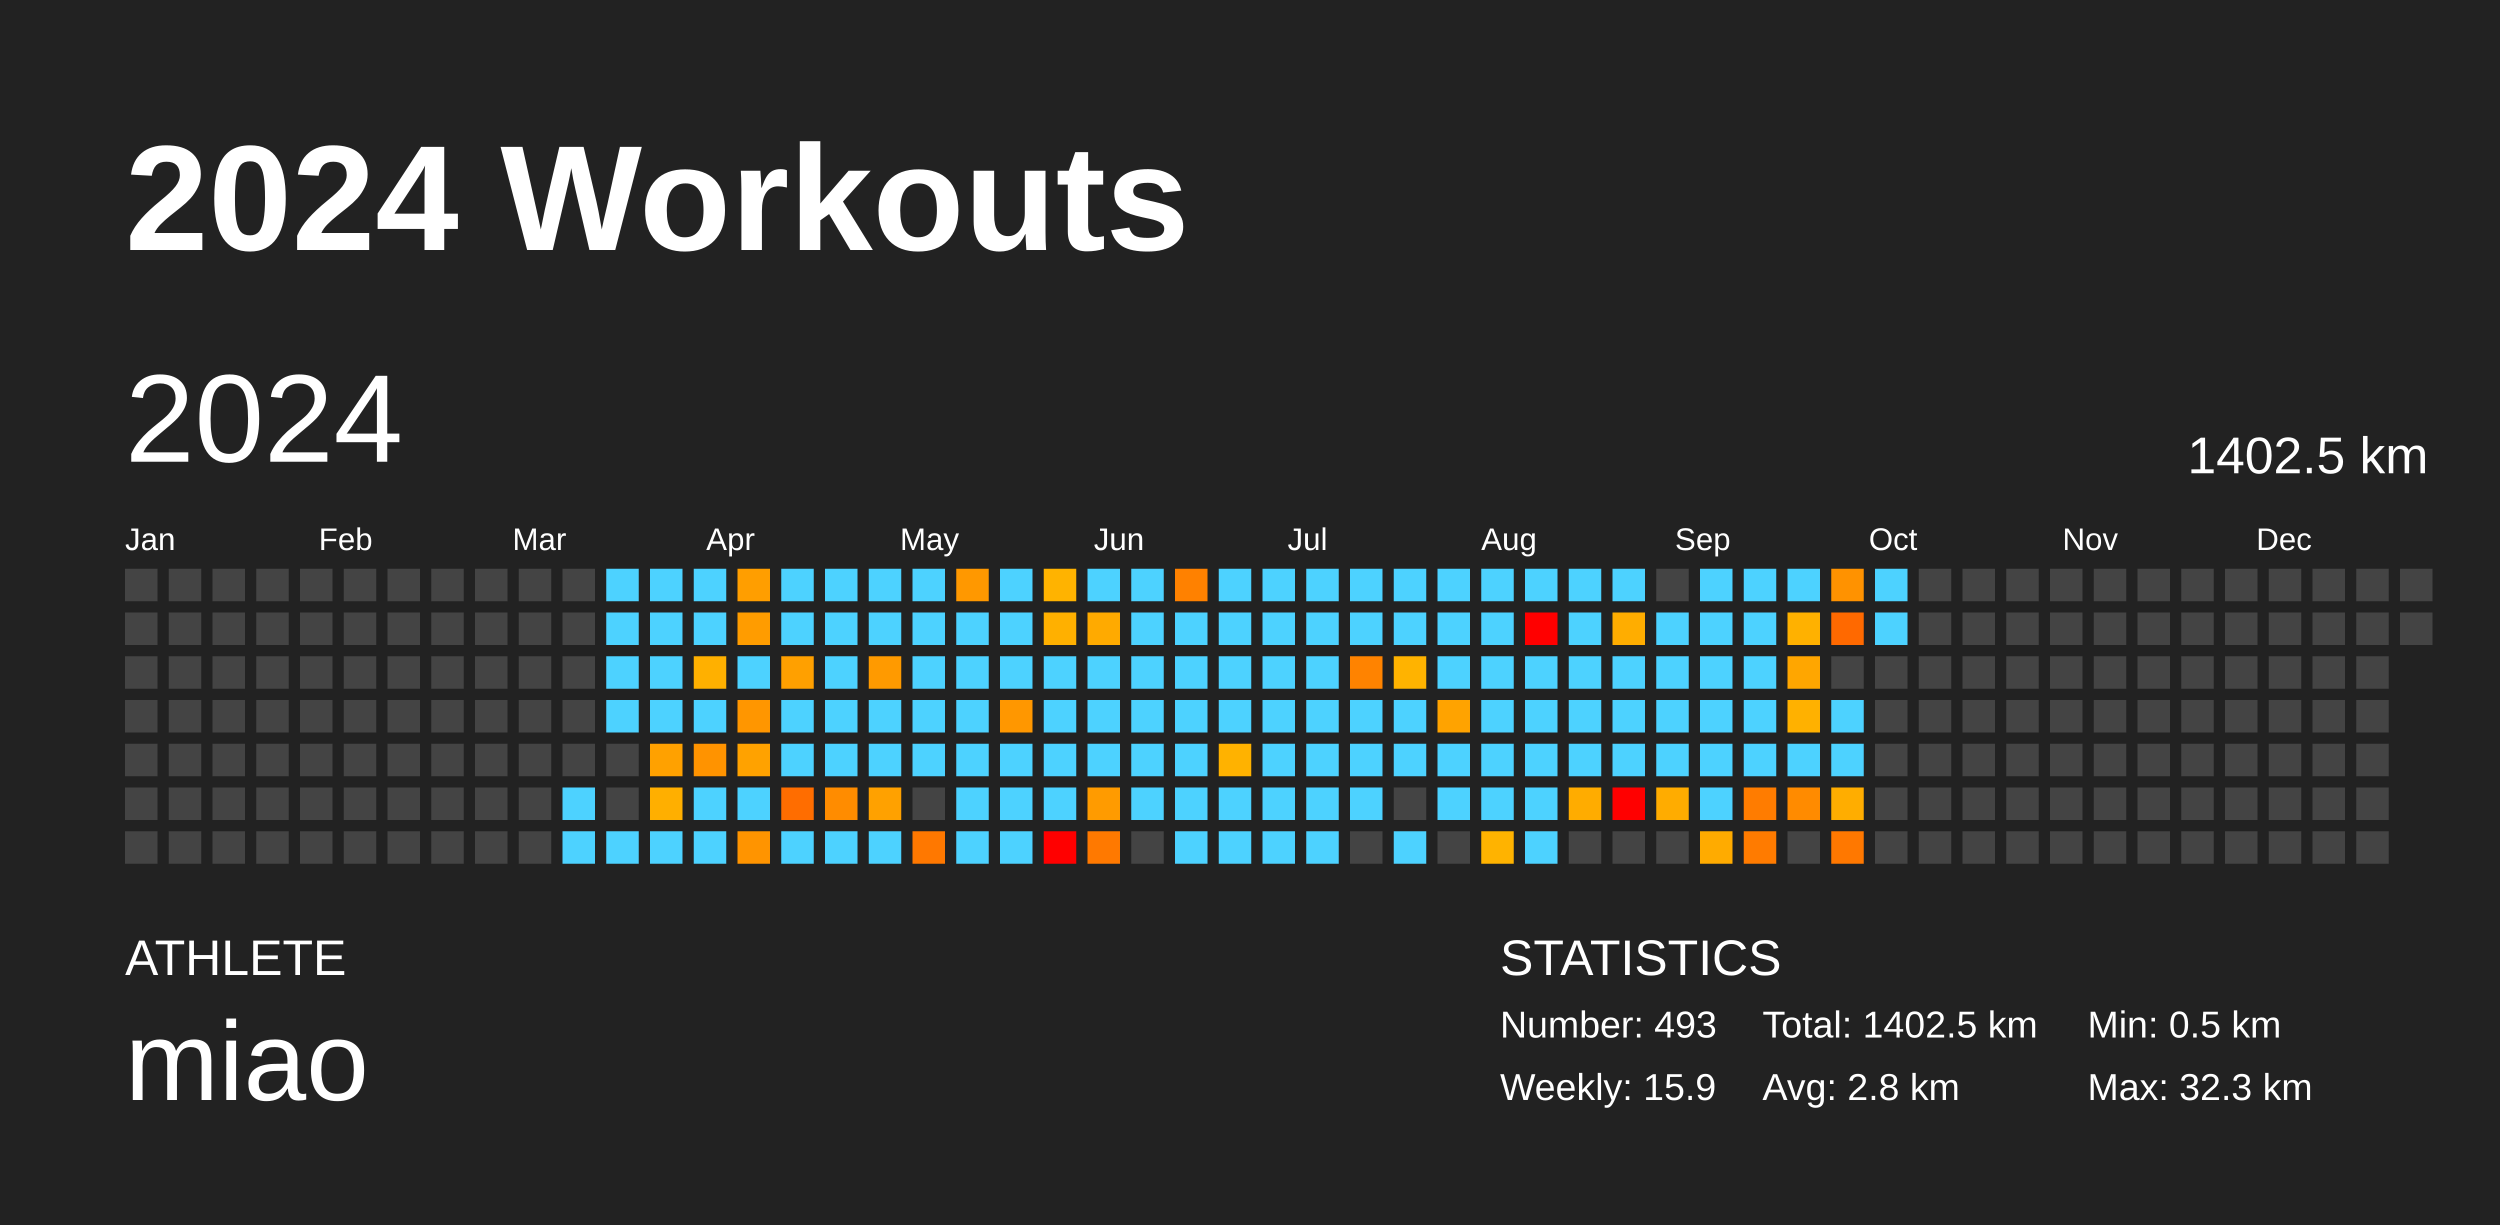
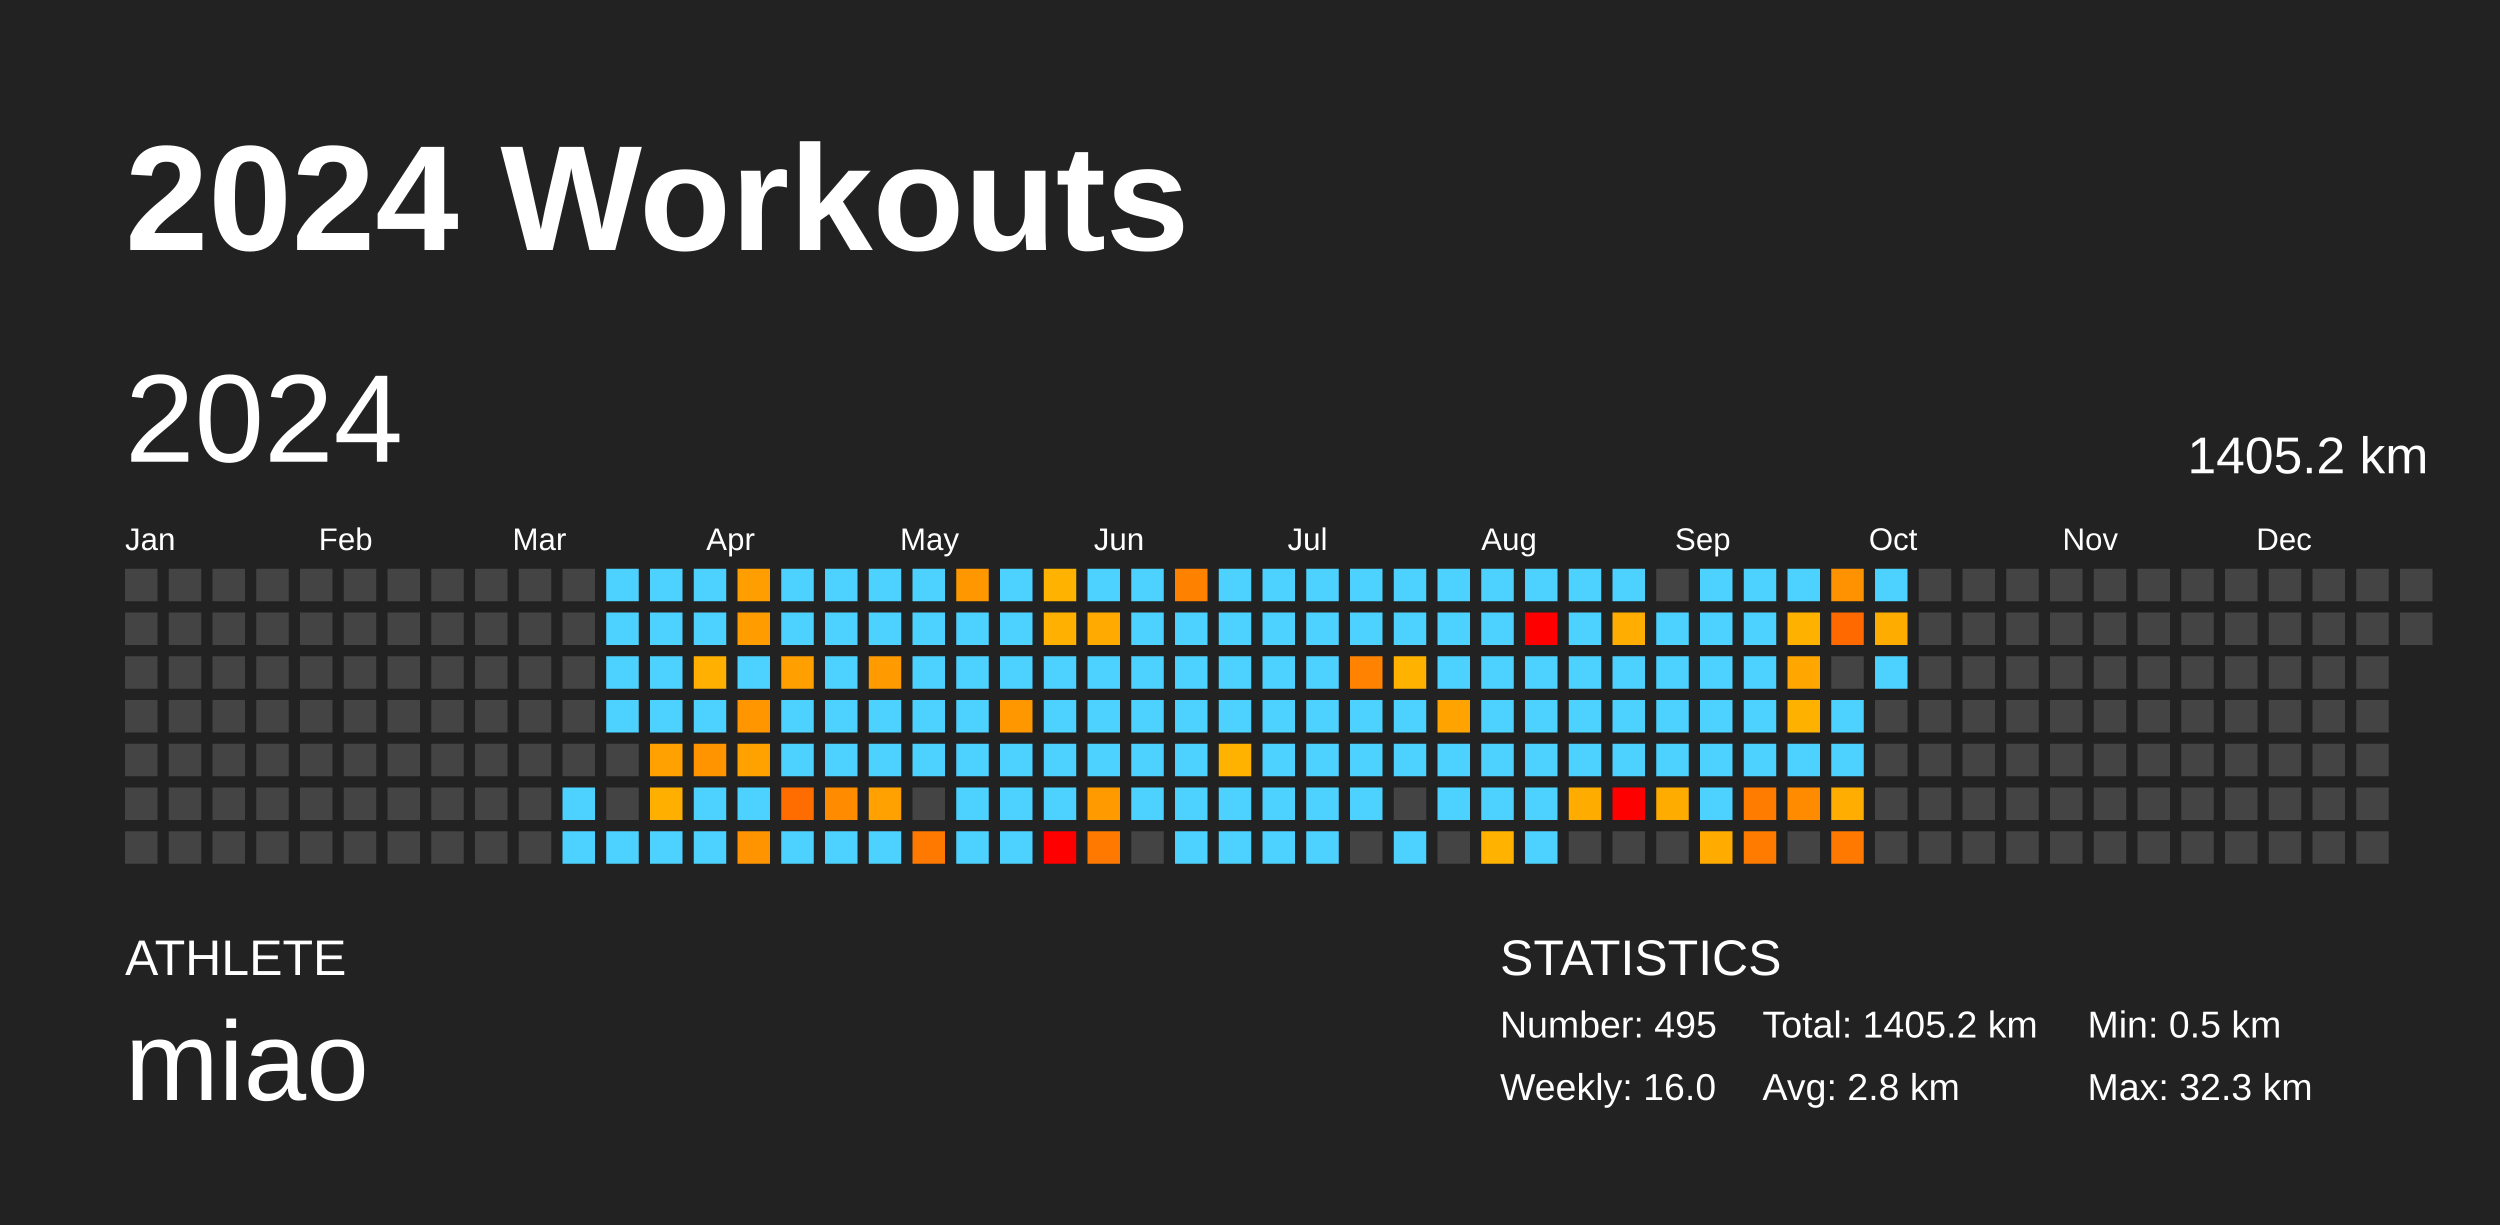
<svg xmlns="http://www.w3.org/2000/svg" baseProfile="full" height="98mm" version="1.1" viewBox="0,0,200,98" width="200mm">
  <defs />
  <rect fill="#222222" height="98" width="200" x="0" y="0" />
  <text fill="#FFFFFF" style="font-size:12px; font-family:Arial; font-weight:bold;" x="10" y="20">2024 Workouts</text>
  <text fill="#FFFFFF" style="font-size:4px; font-family:Arial" x="10" y="78">ATHLETE</text>
  <text fill="#FFFFFF" style="font-size:9px; font-family:Arial" x="10" y="88">miao</text>
  <text fill="#FFFFFF" style="font-size:4px; font-family:Arial" x="120" y="78">STATISTICS</text>
-   <text fill="#FFFFFF" style="font-size:3px; font-family:Arial" x="120" y="83">Number: 493</text>
-   <text fill="#FFFFFF" style="font-size:3px; font-family:Arial" x="120" y="88">Weekly: 15.9</text>
-   <text fill="#FFFFFF" style="font-size:3px; font-family:Arial" x="141" y="83">Total: 1402.5 km</text>
+   <text fill="#FFFFFF" style="font-size:3px; font-family:Arial" x="120" y="83">Number: 495</text>
+   <text fill="#FFFFFF" style="font-size:3px; font-family:Arial" x="120" y="88">Weekly: 16.0</text>
+   <text fill="#FFFFFF" style="font-size:3px; font-family:Arial" x="141" y="83">Total: 1405.2 km</text>
  <text fill="#FFFFFF" style="font-size:3px; font-family:Arial" x="141" y="88">Avg: 2.8 km</text>
  <text fill="#FFFFFF" style="font-size:3px; font-family:Arial" x="167" y="83">Min: 0.5 km</text>
  <text fill="#FFFFFF" style="font-size:3px; font-family:Arial" x="167" y="88">Max: 32.3 km</text>
  <text dominant-baseline="hanging" fill="#FFFFFF" style="font-size:10.0px; font-family:Arial;" x="10" y="30">2024</text>
-   <text dominant-baseline="hanging" fill="#FFFFFF" style="font-size:4.125px; font-family:Arial;" x="175" y="35">1402.5 km</text>
+   <text dominant-baseline="hanging" fill="#FFFFFF" style="font-size:4.125px; font-family:Arial;" x="175" y="35">1405.2 km</text>
  <text fill="#FFFFFF" style="font-size:2.5px; font-family:Arial" x="10.0" y="44">Jan</text>
  <text fill="#FFFFFF" style="font-size:2.5px; font-family:Arial" x="25.5" y="44">Feb</text>
  <text fill="#FFFFFF" style="font-size:2.5px; font-family:Arial" x="41.0" y="44">Mar</text>
  <text fill="#FFFFFF" style="font-size:2.5px; font-family:Arial" x="56.5" y="44">Apr</text>
  <text fill="#FFFFFF" style="font-size:2.5px; font-family:Arial" x="72.0" y="44">May</text>
  <text fill="#FFFFFF" style="font-size:2.5px; font-family:Arial" x="87.5" y="44">Jun</text>
  <text fill="#FFFFFF" style="font-size:2.5px; font-family:Arial" x="103.0" y="44">Jul</text>
  <text fill="#FFFFFF" style="font-size:2.5px; font-family:Arial" x="118.5" y="44">Aug</text>
  <text fill="#FFFFFF" style="font-size:2.5px; font-family:Arial" x="134.0" y="44">Sep</text>
  <text fill="#FFFFFF" style="font-size:2.5px; font-family:Arial" x="149.5" y="44">Oct</text>
  <text fill="#FFFFFF" style="font-size:2.5px; font-family:Arial" x="165.0" y="44">Nov</text>
  <text fill="#FFFFFF" style="font-size:2.5px; font-family:Arial" x="180.5" y="44">Dec</text>
  <rect fill="#444444" height="2.6" width="2.6" x="10.0" y="45.5" />
  <rect fill="#444444" height="2.6" width="2.6" x="10.0" y="49.0" />
  <rect fill="#444444" height="2.6" width="2.6" x="10.0" y="52.5" />
  <rect fill="#444444" height="2.6" width="2.6" x="10.0" y="56.0" />
  <rect fill="#444444" height="2.6" width="2.6" x="10.0" y="59.5" />
  <rect fill="#444444" height="2.6" width="2.6" x="10.0" y="63.0" />
  <rect fill="#444444" height="2.6" width="2.6" x="10.0" y="66.5" />
  <rect fill="#444444" height="2.6" width="2.6" x="13.5" y="45.5" />
  <rect fill="#444444" height="2.6" width="2.6" x="13.5" y="49.0" />
  <rect fill="#444444" height="2.6" width="2.6" x="13.5" y="52.5" />
  <rect fill="#444444" height="2.6" width="2.6" x="13.5" y="56.0" />
  <rect fill="#444444" height="2.6" width="2.6" x="13.5" y="59.5" />
  <rect fill="#444444" height="2.6" width="2.6" x="13.5" y="63.0" />
  <rect fill="#444444" height="2.6" width="2.6" x="13.5" y="66.5" />
  <rect fill="#444444" height="2.6" width="2.6" x="17.0" y="45.5" />
  <rect fill="#444444" height="2.6" width="2.6" x="17.0" y="49.0" />
  <rect fill="#444444" height="2.6" width="2.6" x="17.0" y="52.5" />
  <rect fill="#444444" height="2.6" width="2.6" x="17.0" y="56.0" />
  <rect fill="#444444" height="2.6" width="2.6" x="17.0" y="59.5" />
  <rect fill="#444444" height="2.6" width="2.6" x="17.0" y="63.0" />
  <rect fill="#444444" height="2.6" width="2.6" x="17.0" y="66.5" />
  <rect fill="#444444" height="2.6" width="2.6" x="20.5" y="45.5" />
  <rect fill="#444444" height="2.6" width="2.6" x="20.5" y="49.0" />
  <rect fill="#444444" height="2.6" width="2.6" x="20.5" y="52.5" />
  <rect fill="#444444" height="2.6" width="2.6" x="20.5" y="56.0" />
  <rect fill="#444444" height="2.6" width="2.6" x="20.5" y="59.5" />
  <rect fill="#444444" height="2.6" width="2.6" x="20.5" y="63.0" />
  <rect fill="#444444" height="2.6" width="2.6" x="20.5" y="66.5" />
  <rect fill="#444444" height="2.6" width="2.6" x="24.0" y="45.5" />
  <rect fill="#444444" height="2.6" width="2.6" x="24.0" y="49.0" />
  <rect fill="#444444" height="2.6" width="2.6" x="24.0" y="52.5" />
  <rect fill="#444444" height="2.6" width="2.6" x="24.0" y="56.0" />
  <rect fill="#444444" height="2.6" width="2.6" x="24.0" y="59.5" />
  <rect fill="#444444" height="2.6" width="2.6" x="24.0" y="63.0" />
  <rect fill="#444444" height="2.6" width="2.6" x="24.0" y="66.5" />
  <rect fill="#444444" height="2.6" width="2.6" x="27.5" y="45.5" />
  <rect fill="#444444" height="2.6" width="2.6" x="27.5" y="49.0" />
  <rect fill="#444444" height="2.6" width="2.6" x="27.5" y="52.5" />
  <rect fill="#444444" height="2.6" width="2.6" x="27.5" y="56.0" />
  <rect fill="#444444" height="2.6" width="2.6" x="27.5" y="59.5" />
  <rect fill="#444444" height="2.6" width="2.6" x="27.5" y="63.0" />
  <rect fill="#444444" height="2.6" width="2.6" x="27.5" y="66.5" />
  <rect fill="#444444" height="2.6" width="2.6" x="31.0" y="45.5" />
  <rect fill="#444444" height="2.6" width="2.6" x="31.0" y="49.0" />
  <rect fill="#444444" height="2.6" width="2.6" x="31.0" y="52.5" />
  <rect fill="#444444" height="2.6" width="2.6" x="31.0" y="56.0" />
  <rect fill="#444444" height="2.6" width="2.6" x="31.0" y="59.5" />
  <rect fill="#444444" height="2.6" width="2.6" x="31.0" y="63.0" />
  <rect fill="#444444" height="2.6" width="2.6" x="31.0" y="66.5" />
  <rect fill="#444444" height="2.6" width="2.6" x="34.5" y="45.5" />
  <rect fill="#444444" height="2.6" width="2.6" x="34.5" y="49.0" />
  <rect fill="#444444" height="2.6" width="2.6" x="34.5" y="52.5" />
  <rect fill="#444444" height="2.6" width="2.6" x="34.5" y="56.0" />
  <rect fill="#444444" height="2.6" width="2.6" x="34.5" y="59.5" />
  <rect fill="#444444" height="2.6" width="2.6" x="34.5" y="63.0" />
  <rect fill="#444444" height="2.6" width="2.6" x="34.5" y="66.5" />
  <rect fill="#444444" height="2.6" width="2.6" x="38.0" y="45.5" />
  <rect fill="#444444" height="2.6" width="2.6" x="38.0" y="49.0" />
  <rect fill="#444444" height="2.6" width="2.6" x="38.0" y="52.5" />
  <rect fill="#444444" height="2.6" width="2.6" x="38.0" y="56.0" />
  <rect fill="#444444" height="2.6" width="2.6" x="38.0" y="59.5" />
  <rect fill="#444444" height="2.6" width="2.6" x="38.0" y="63.0" />
  <rect fill="#444444" height="2.6" width="2.6" x="38.0" y="66.5" />
  <rect fill="#444444" height="2.6" width="2.6" x="41.5" y="45.5" />
  <rect fill="#444444" height="2.6" width="2.6" x="41.5" y="49.0" />
  <rect fill="#444444" height="2.6" width="2.6" x="41.5" y="52.5" />
  <rect fill="#444444" height="2.6" width="2.6" x="41.5" y="56.0" />
  <rect fill="#444444" height="2.6" width="2.6" x="41.5" y="59.5" />
  <rect fill="#444444" height="2.6" width="2.6" x="41.5" y="63.0" />
  <rect fill="#444444" height="2.6" width="2.6" x="41.5" y="66.5" />
  <rect fill="#444444" height="2.6" width="2.6" x="45.0" y="45.5" />
  <rect fill="#444444" height="2.6" width="2.6" x="45.0" y="49.0" />
  <rect fill="#444444" height="2.6" width="2.6" x="45.0" y="52.5" />
  <rect fill="#444444" height="2.6" width="2.6" x="45.0" y="56.0" />
  <rect fill="#444444" height="2.6" width="2.6" x="45.0" y="59.5" />
  <rect fill="#4dd2ff" height="2.6" width="2.6" x="45.0" y="63.0" />
  <rect fill="#4dd2ff" height="2.6" width="2.6" x="45.0" y="66.5" />
  <rect fill="#4dd2ff" height="2.6" width="2.6" x="48.5" y="45.5" />
  <rect fill="#4dd2ff" height="2.6" width="2.6" x="48.5" y="49.0" />
  <rect fill="#4dd2ff" height="2.6" width="2.6" x="48.5" y="52.5" />
  <rect fill="#4dd2ff" height="2.6" width="2.6" x="48.5" y="56.0" />
  <rect fill="#444444" height="2.6" width="2.6" x="48.5" y="59.5" />
  <rect fill="#444444" height="2.6" width="2.6" x="48.5" y="63.0" />
  <rect fill="#4dd2ff" height="2.6" width="2.6" x="48.5" y="66.5" />
  <rect fill="#4dd2ff" height="2.6" width="2.6" x="52.0" y="45.5" />
  <rect fill="#4dd2ff" height="2.6" width="2.6" x="52.0" y="49.0" />
  <rect fill="#4dd2ff" height="2.6" width="2.6" x="52.0" y="52.5" />
  <rect fill="#4dd2ff" height="2.6" width="2.6" x="52.0" y="56.0" />
  <rect fill="#ffa100" height="2.6" width="2.6" x="52.0" y="59.5" />
  <rect fill="#ffaf00" height="2.6" width="2.6" x="52.0" y="63.0" />
  <rect fill="#4dd2ff" height="2.6" width="2.6" x="52.0" y="66.5" />
  <rect fill="#4dd2ff" height="2.6" width="2.6" x="55.5" y="45.5" />
  <rect fill="#4dd2ff" height="2.6" width="2.6" x="55.5" y="49.0" />
  <rect fill="#ffb000" height="2.6" width="2.6" x="55.5" y="52.5" />
  <rect fill="#4dd2ff" height="2.6" width="2.6" x="55.5" y="56.0" />
  <rect fill="#ff9300" height="2.6" width="2.6" x="55.5" y="59.5" />
  <rect fill="#4dd2ff" height="2.6" width="2.6" x="55.5" y="63.0" />
  <rect fill="#4dd2ff" height="2.6" width="2.6" x="55.5" y="66.5" />
  <rect fill="#ff9e00" height="2.6" width="2.6" x="59.0" y="45.5" />
  <rect fill="#ff9c00" height="2.6" width="2.6" x="59.0" y="49.0" />
  <rect fill="#4dd2ff" height="2.6" width="2.6" x="59.0" y="52.5" />
  <rect fill="#ff9600" height="2.6" width="2.6" x="59.0" y="56.0" />
  <rect fill="#ffa200" height="2.6" width="2.6" x="59.0" y="59.5" />
  <rect fill="#4dd2ff" height="2.6" width="2.6" x="59.0" y="63.0" />
  <rect fill="#ff9400" height="2.6" width="2.6" x="59.0" y="66.5" />
  <rect fill="#4dd2ff" height="2.6" width="2.6" x="62.5" y="45.5" />
  <rect fill="#4dd2ff" height="2.6" width="2.6" x="62.5" y="49.0" />
  <rect fill="#ffa000" height="2.6" width="2.6" x="62.5" y="52.5" />
  <rect fill="#4dd2ff" height="2.6" width="2.6" x="62.5" y="56.0" />
  <rect fill="#4dd2ff" height="2.6" width="2.6" x="62.5" y="59.5" />
  <rect fill="#ff6d00" height="2.6" width="2.6" x="62.5" y="63.0" />
  <rect fill="#4dd2ff" height="2.6" width="2.6" x="62.5" y="66.5" />
  <rect fill="#4dd2ff" height="2.6" width="2.6" x="66.0" y="45.5" />
  <rect fill="#4dd2ff" height="2.6" width="2.6" x="66.0" y="49.0" />
  <rect fill="#4dd2ff" height="2.6" width="2.6" x="66.0" y="52.5" />
  <rect fill="#4dd2ff" height="2.6" width="2.6" x="66.0" y="56.0" />
  <rect fill="#4dd2ff" height="2.6" width="2.6" x="66.0" y="59.5" />
  <rect fill="#ff8c00" height="2.6" width="2.6" x="66.0" y="63.0" />
  <rect fill="#4dd2ff" height="2.6" width="2.6" x="66.0" y="66.5" />
  <rect fill="#4dd2ff" height="2.6" width="2.6" x="69.5" y="45.5" />
  <rect fill="#4dd2ff" height="2.6" width="2.6" x="69.5" y="49.0" />
  <rect fill="#ff9a00" height="2.6" width="2.6" x="69.5" y="52.5" />
  <rect fill="#4dd2ff" height="2.6" width="2.6" x="69.5" y="56.0" />
  <rect fill="#4dd2ff" height="2.6" width="2.6" x="69.5" y="59.5" />
  <rect fill="#ffa100" height="2.6" width="2.6" x="69.5" y="63.0" />
  <rect fill="#4dd2ff" height="2.6" width="2.6" x="69.5" y="66.5" />
  <rect fill="#4dd2ff" height="2.6" width="2.6" x="73.0" y="45.5" />
  <rect fill="#4dd2ff" height="2.6" width="2.6" x="73.0" y="49.0" />
  <rect fill="#4dd2ff" height="2.6" width="2.6" x="73.0" y="52.5" />
  <rect fill="#4dd2ff" height="2.6" width="2.6" x="73.0" y="56.0" />
  <rect fill="#4dd2ff" height="2.6" width="2.6" x="73.0" y="59.5" />
  <rect fill="#444444" height="2.6" width="2.6" x="73.0" y="63.0" />
  <rect fill="#ff7800" height="2.6" width="2.6" x="73.0" y="66.5" />
  <rect fill="#ff9800" height="2.6" width="2.6" x="76.5" y="45.5" />
  <rect fill="#4dd2ff" height="2.6" width="2.6" x="76.5" y="49.0" />
  <rect fill="#4dd2ff" height="2.6" width="2.6" x="76.5" y="52.5" />
  <rect fill="#4dd2ff" height="2.6" width="2.6" x="76.5" y="56.0" />
  <rect fill="#4dd2ff" height="2.6" width="2.6" x="76.5" y="59.5" />
  <rect fill="#4dd2ff" height="2.6" width="2.6" x="76.5" y="63.0" />
  <rect fill="#4dd2ff" height="2.6" width="2.6" x="76.5" y="66.5" />
  <rect fill="#4dd2ff" height="2.6" width="2.6" x="80.0" y="45.5" />
  <rect fill="#4dd2ff" height="2.6" width="2.6" x="80.0" y="49.0" />
  <rect fill="#4dd2ff" height="2.6" width="2.6" x="80.0" y="52.5" />
  <rect fill="#ff9700" height="2.6" width="2.6" x="80.0" y="56.0" />
  <rect fill="#4dd2ff" height="2.6" width="2.6" x="80.0" y="59.5" />
  <rect fill="#4dd2ff" height="2.6" width="2.6" x="80.0" y="63.0" />
  <rect fill="#4dd2ff" height="2.6" width="2.6" x="80.0" y="66.5" />
  <rect fill="#ffb300" height="2.6" width="2.6" x="83.5" y="45.5" />
  <rect fill="#ffb000" height="2.6" width="2.6" x="83.5" y="49.0" />
  <rect fill="#4dd2ff" height="2.6" width="2.6" x="83.5" y="52.5" />
  <rect fill="#4dd2ff" height="2.6" width="2.6" x="83.5" y="56.0" />
  <rect fill="#4dd2ff" height="2.6" width="2.6" x="83.5" y="59.5" />
  <rect fill="#4dd2ff" height="2.6" width="2.6" x="83.5" y="63.0" />
  <rect fill="red" height="2.6" width="2.6" x="83.5" y="66.5" />
  <rect fill="#4dd2ff" height="2.6" width="2.6" x="87.0" y="45.5" />
  <rect fill="#ffaa00" height="2.6" width="2.6" x="87.0" y="49.0" />
  <rect fill="#4dd2ff" height="2.6" width="2.6" x="87.0" y="52.5" />
  <rect fill="#4dd2ff" height="2.6" width="2.6" x="87.0" y="56.0" />
  <rect fill="#4dd2ff" height="2.6" width="2.6" x="87.0" y="59.5" />
  <rect fill="#ff9b00" height="2.6" width="2.6" x="87.0" y="63.0" />
  <rect fill="#ff7900" height="2.6" width="2.6" x="87.0" y="66.5" />
  <rect fill="#4dd2ff" height="2.6" width="2.6" x="90.5" y="45.5" />
  <rect fill="#4dd2ff" height="2.6" width="2.6" x="90.5" y="49.0" />
  <rect fill="#4dd2ff" height="2.6" width="2.6" x="90.5" y="52.5" />
  <rect fill="#4dd2ff" height="2.6" width="2.6" x="90.5" y="56.0" />
  <rect fill="#4dd2ff" height="2.6" width="2.6" x="90.5" y="59.5" />
  <rect fill="#4dd2ff" height="2.6" width="2.6" x="90.5" y="63.0" />
  <rect fill="#444444" height="2.6" width="2.6" x="90.5" y="66.5" />
  <rect fill="#ff8100" height="2.6" width="2.6" x="94.0" y="45.5" />
  <rect fill="#4dd2ff" height="2.6" width="2.6" x="94.0" y="49.0" />
  <rect fill="#4dd2ff" height="2.6" width="2.6" x="94.0" y="52.5" />
  <rect fill="#4dd2ff" height="2.6" width="2.6" x="94.0" y="56.0" />
  <rect fill="#4dd2ff" height="2.6" width="2.6" x="94.0" y="59.5" />
  <rect fill="#4dd2ff" height="2.6" width="2.6" x="94.0" y="63.0" />
  <rect fill="#4dd2ff" height="2.6" width="2.6" x="94.0" y="66.5" />
  <rect fill="#4dd2ff" height="2.6" width="2.6" x="97.5" y="45.5" />
  <rect fill="#4dd2ff" height="2.6" width="2.6" x="97.5" y="49.0" />
  <rect fill="#4dd2ff" height="2.6" width="2.6" x="97.5" y="52.5" />
  <rect fill="#4dd2ff" height="2.6" width="2.6" x="97.5" y="56.0" />
  <rect fill="#ffb200" height="2.6" width="2.6" x="97.5" y="59.5" />
  <rect fill="#4dd2ff" height="2.6" width="2.6" x="97.5" y="63.0" />
  <rect fill="#4dd2ff" height="2.6" width="2.6" x="97.5" y="66.5" />
  <rect fill="#4dd2ff" height="2.6" width="2.6" x="101.0" y="45.5" />
  <rect fill="#4dd2ff" height="2.6" width="2.6" x="101.0" y="49.0" />
  <rect fill="#4dd2ff" height="2.6" width="2.6" x="101.0" y="52.5" />
  <rect fill="#4dd2ff" height="2.6" width="2.6" x="101.0" y="56.0" />
  <rect fill="#4dd2ff" height="2.6" width="2.6" x="101.0" y="59.5" />
  <rect fill="#4dd2ff" height="2.6" width="2.6" x="101.0" y="63.0" />
  <rect fill="#4dd2ff" height="2.6" width="2.6" x="101.0" y="66.5" />
  <rect fill="#4dd2ff" height="2.6" width="2.6" x="104.5" y="45.5" />
  <rect fill="#4dd2ff" height="2.6" width="2.6" x="104.5" y="49.0" />
  <rect fill="#4dd2ff" height="2.6" width="2.6" x="104.5" y="52.5" />
  <rect fill="#4dd2ff" height="2.6" width="2.6" x="104.5" y="56.0" />
  <rect fill="#4dd2ff" height="2.6" width="2.6" x="104.5" y="59.5" />
  <rect fill="#4dd2ff" height="2.6" width="2.6" x="104.5" y="63.0" />
  <rect fill="#4dd2ff" height="2.6" width="2.6" x="104.5" y="66.5" />
  <rect fill="#4dd2ff" height="2.6" width="2.6" x="108.0" y="45.5" />
  <rect fill="#4dd2ff" height="2.6" width="2.6" x="108.0" y="49.0" />
  <rect fill="#ff8300" height="2.6" width="2.6" x="108.0" y="52.5" />
  <rect fill="#4dd2ff" height="2.6" width="2.6" x="108.0" y="56.0" />
  <rect fill="#4dd2ff" height="2.6" width="2.6" x="108.0" y="59.5" />
  <rect fill="#4dd2ff" height="2.6" width="2.6" x="108.0" y="63.0" />
  <rect fill="#444444" height="2.6" width="2.6" x="108.0" y="66.5" />
  <rect fill="#4dd2ff" height="2.6" width="2.6" x="111.5" y="45.5" />
  <rect fill="#4dd2ff" height="2.6" width="2.6" x="111.5" y="49.0" />
  <rect fill="#ffb300" height="2.6" width="2.6" x="111.5" y="52.5" />
  <rect fill="#4dd2ff" height="2.6" width="2.6" x="111.5" y="56.0" />
  <rect fill="#4dd2ff" height="2.6" width="2.6" x="111.5" y="59.5" />
  <rect fill="#444444" height="2.6" width="2.6" x="111.5" y="63.0" />
  <rect fill="#4dd2ff" height="2.6" width="2.6" x="111.5" y="66.5" />
  <rect fill="#4dd2ff" height="2.6" width="2.6" x="115.0" y="45.5" />
  <rect fill="#4dd2ff" height="2.6" width="2.6" x="115.0" y="49.0" />
  <rect fill="#4dd2ff" height="2.6" width="2.6" x="115.0" y="52.5" />
  <rect fill="#ffa300" height="2.6" width="2.6" x="115.0" y="56.0" />
  <rect fill="#4dd2ff" height="2.6" width="2.6" x="115.0" y="59.5" />
  <rect fill="#4dd2ff" height="2.6" width="2.6" x="115.0" y="63.0" />
  <rect fill="#444444" height="2.6" width="2.6" x="115.0" y="66.5" />
  <rect fill="#4dd2ff" height="2.6" width="2.6" x="118.5" y="45.5" />
  <rect fill="#4dd2ff" height="2.6" width="2.6" x="118.5" y="49.0" />
  <rect fill="#4dd2ff" height="2.6" width="2.6" x="118.5" y="52.5" />
  <rect fill="#4dd2ff" height="2.6" width="2.6" x="118.5" y="56.0" />
  <rect fill="#4dd2ff" height="2.6" width="2.6" x="118.5" y="59.5" />
  <rect fill="#4dd2ff" height="2.6" width="2.6" x="118.5" y="63.0" />
  <rect fill="#ffb300" height="2.6" width="2.6" x="118.5" y="66.5" />
  <rect fill="#4dd2ff" height="2.6" width="2.6" x="122.0" y="45.5" />
  <rect fill="red" height="2.6" width="2.6" x="122.0" y="49.0" />
  <rect fill="#4dd2ff" height="2.6" width="2.6" x="122.0" y="52.5" />
  <rect fill="#4dd2ff" height="2.6" width="2.6" x="122.0" y="56.0" />
  <rect fill="#4dd2ff" height="2.6" width="2.6" x="122.0" y="59.5" />
  <rect fill="#4dd2ff" height="2.6" width="2.6" x="122.0" y="63.0" />
  <rect fill="#4dd2ff" height="2.6" width="2.6" x="122.0" y="66.5" />
  <rect fill="#4dd2ff" height="2.6" width="2.6" x="125.5" y="45.5" />
  <rect fill="#4dd2ff" height="2.6" width="2.6" x="125.5" y="49.0" />
  <rect fill="#4dd2ff" height="2.6" width="2.6" x="125.5" y="52.5" />
  <rect fill="#4dd2ff" height="2.6" width="2.6" x="125.5" y="56.0" />
  <rect fill="#4dd2ff" height="2.6" width="2.6" x="125.5" y="59.5" />
  <rect fill="#ffac00" height="2.6" width="2.6" x="125.5" y="63.0" />
  <rect fill="#444444" height="2.6" width="2.6" x="125.5" y="66.5" />
  <rect fill="#4dd2ff" height="2.6" width="2.6" x="129.0" y="45.5" />
  <rect fill="#ffad00" height="2.6" width="2.6" x="129.0" y="49.0" />
  <rect fill="#4dd2ff" height="2.6" width="2.6" x="129.0" y="52.5" />
  <rect fill="#4dd2ff" height="2.6" width="2.6" x="129.0" y="56.0" />
  <rect fill="#4dd2ff" height="2.6" width="2.6" x="129.0" y="59.5" />
  <rect fill="red" height="2.6" width="2.6" x="129.0" y="63.0" />
  <rect fill="#444444" height="2.6" width="2.6" x="129.0" y="66.5" />
  <rect fill="#444444" height="2.6" width="2.6" x="132.5" y="45.5" />
  <rect fill="#4dd2ff" height="2.6" width="2.6" x="132.5" y="49.0" />
  <rect fill="#4dd2ff" height="2.6" width="2.6" x="132.5" y="52.5" />
  <rect fill="#4dd2ff" height="2.6" width="2.6" x="132.5" y="56.0" />
  <rect fill="#4dd2ff" height="2.6" width="2.6" x="132.5" y="59.5" />
  <rect fill="#ffac00" height="2.6" width="2.6" x="132.5" y="63.0" />
  <rect fill="#444444" height="2.6" width="2.6" x="132.5" y="66.5" />
  <rect fill="#4dd2ff" height="2.6" width="2.6" x="136.0" y="45.5" />
  <rect fill="#4dd2ff" height="2.6" width="2.6" x="136.0" y="49.0" />
  <rect fill="#4dd2ff" height="2.6" width="2.6" x="136.0" y="52.5" />
  <rect fill="#4dd2ff" height="2.6" width="2.6" x="136.0" y="56.0" />
  <rect fill="#4dd2ff" height="2.6" width="2.6" x="136.0" y="59.5" />
  <rect fill="#4dd2ff" height="2.6" width="2.6" x="136.0" y="63.0" />
  <rect fill="#ffab00" height="2.6" width="2.6" x="136.0" y="66.5" />
  <rect fill="#4dd2ff" height="2.6" width="2.6" x="139.5" y="45.5" />
  <rect fill="#4dd2ff" height="2.6" width="2.6" x="139.5" y="49.0" />
  <rect fill="#4dd2ff" height="2.6" width="2.6" x="139.5" y="52.5" />
  <rect fill="#4dd2ff" height="2.6" width="2.6" x="139.5" y="56.0" />
  <rect fill="#4dd2ff" height="2.6" width="2.6" x="139.5" y="59.5" />
  <rect fill="#ff7c00" height="2.6" width="2.6" x="139.5" y="63.0" />
  <rect fill="#ff7b00" height="2.6" width="2.6" x="139.5" y="66.5" />
  <rect fill="#4dd2ff" height="2.6" width="2.6" x="143.0" y="45.5" />
  <rect fill="#ffb100" height="2.6" width="2.6" x="143.0" y="49.0" />
  <rect fill="#ffa600" height="2.6" width="2.6" x="143.0" y="52.5" />
  <rect fill="#ffb100" height="2.6" width="2.6" x="143.0" y="56.0" />
  <rect fill="#4dd2ff" height="2.6" width="2.6" x="143.0" y="59.5" />
  <rect fill="#ff8b00" height="2.6" width="2.6" x="143.0" y="63.0" />
  <rect fill="#444444" height="2.6" width="2.6" x="143.0" y="66.5" />
  <rect fill="#ff9200" height="2.6" width="2.6" x="146.5" y="45.5" />
  <rect fill="#ff6900" height="2.6" width="2.6" x="146.5" y="49.0" />
  <rect fill="#444444" height="2.6" width="2.6" x="146.5" y="52.5" />
  <rect fill="#4dd2ff" height="2.6" width="2.6" x="146.5" y="56.0" />
  <rect fill="#4dd2ff" height="2.6" width="2.6" x="146.5" y="59.5" />
  <rect fill="#ffad00" height="2.6" width="2.6" x="146.5" y="63.0" />
  <rect fill="#ff7800" height="2.6" width="2.6" x="146.5" y="66.5" />
  <rect fill="#4dd2ff" height="2.6" width="2.6" x="150.0" y="45.5" />
-   <rect fill="#4dd2ff" height="2.6" width="2.6" x="150.0" y="49.0" />
-   <rect fill="#444444" height="2.6" width="2.6" x="150.0" y="52.5" />
+   <rect fill="#ffac00" height="2.6" width="2.6" x="150.0" y="49.0" />
+   <rect fill="#4dd2ff" height="2.6" width="2.6" x="150.0" y="52.5" />
  <rect fill="#444444" height="2.6" width="2.6" x="150.0" y="56.0" />
  <rect fill="#444444" height="2.6" width="2.6" x="150.0" y="59.5" />
  <rect fill="#444444" height="2.6" width="2.6" x="150.0" y="63.0" />
  <rect fill="#444444" height="2.6" width="2.6" x="150.0" y="66.5" />
  <rect fill="#444444" height="2.6" width="2.6" x="153.5" y="45.5" />
  <rect fill="#444444" height="2.6" width="2.6" x="153.5" y="49.0" />
  <rect fill="#444444" height="2.6" width="2.6" x="153.5" y="52.5" />
  <rect fill="#444444" height="2.6" width="2.6" x="153.5" y="56.0" />
  <rect fill="#444444" height="2.6" width="2.6" x="153.5" y="59.5" />
  <rect fill="#444444" height="2.6" width="2.6" x="153.5" y="63.0" />
  <rect fill="#444444" height="2.6" width="2.6" x="153.5" y="66.5" />
  <rect fill="#444444" height="2.6" width="2.6" x="157.0" y="45.5" />
  <rect fill="#444444" height="2.6" width="2.6" x="157.0" y="49.0" />
  <rect fill="#444444" height="2.6" width="2.6" x="157.0" y="52.5" />
  <rect fill="#444444" height="2.6" width="2.6" x="157.0" y="56.0" />
  <rect fill="#444444" height="2.6" width="2.6" x="157.0" y="59.5" />
  <rect fill="#444444" height="2.6" width="2.6" x="157.0" y="63.0" />
  <rect fill="#444444" height="2.6" width="2.6" x="157.0" y="66.5" />
  <rect fill="#444444" height="2.6" width="2.6" x="160.5" y="45.5" />
  <rect fill="#444444" height="2.6" width="2.6" x="160.5" y="49.0" />
  <rect fill="#444444" height="2.6" width="2.6" x="160.5" y="52.5" />
  <rect fill="#444444" height="2.6" width="2.6" x="160.5" y="56.0" />
  <rect fill="#444444" height="2.6" width="2.6" x="160.5" y="59.5" />
  <rect fill="#444444" height="2.6" width="2.6" x="160.5" y="63.0" />
  <rect fill="#444444" height="2.6" width="2.6" x="160.5" y="66.5" />
  <rect fill="#444444" height="2.6" width="2.6" x="164.0" y="45.5" />
  <rect fill="#444444" height="2.6" width="2.6" x="164.0" y="49.0" />
  <rect fill="#444444" height="2.6" width="2.6" x="164.0" y="52.5" />
  <rect fill="#444444" height="2.6" width="2.6" x="164.0" y="56.0" />
  <rect fill="#444444" height="2.6" width="2.6" x="164.0" y="59.5" />
  <rect fill="#444444" height="2.6" width="2.6" x="164.0" y="63.0" />
  <rect fill="#444444" height="2.6" width="2.6" x="164.0" y="66.5" />
  <rect fill="#444444" height="2.6" width="2.6" x="167.5" y="45.5" />
  <rect fill="#444444" height="2.6" width="2.6" x="167.5" y="49.0" />
  <rect fill="#444444" height="2.6" width="2.6" x="167.5" y="52.5" />
  <rect fill="#444444" height="2.6" width="2.6" x="167.5" y="56.0" />
  <rect fill="#444444" height="2.6" width="2.6" x="167.5" y="59.5" />
  <rect fill="#444444" height="2.6" width="2.6" x="167.5" y="63.0" />
  <rect fill="#444444" height="2.6" width="2.6" x="167.5" y="66.5" />
  <rect fill="#444444" height="2.6" width="2.6" x="171.0" y="45.5" />
  <rect fill="#444444" height="2.6" width="2.6" x="171.0" y="49.0" />
  <rect fill="#444444" height="2.6" width="2.6" x="171.0" y="52.5" />
  <rect fill="#444444" height="2.6" width="2.6" x="171.0" y="56.0" />
  <rect fill="#444444" height="2.6" width="2.6" x="171.0" y="59.5" />
  <rect fill="#444444" height="2.6" width="2.6" x="171.0" y="63.0" />
  <rect fill="#444444" height="2.6" width="2.6" x="171.0" y="66.5" />
  <rect fill="#444444" height="2.6" width="2.6" x="174.5" y="45.5" />
  <rect fill="#444444" height="2.6" width="2.6" x="174.5" y="49.0" />
  <rect fill="#444444" height="2.6" width="2.6" x="174.5" y="52.5" />
  <rect fill="#444444" height="2.6" width="2.6" x="174.5" y="56.0" />
  <rect fill="#444444" height="2.6" width="2.6" x="174.5" y="59.5" />
  <rect fill="#444444" height="2.6" width="2.6" x="174.5" y="63.0" />
  <rect fill="#444444" height="2.6" width="2.6" x="174.5" y="66.5" />
  <rect fill="#444444" height="2.6" width="2.6" x="178.0" y="45.5" />
  <rect fill="#444444" height="2.6" width="2.6" x="178.0" y="49.0" />
  <rect fill="#444444" height="2.6" width="2.6" x="178.0" y="52.5" />
  <rect fill="#444444" height="2.6" width="2.6" x="178.0" y="56.0" />
  <rect fill="#444444" height="2.6" width="2.6" x="178.0" y="59.5" />
  <rect fill="#444444" height="2.6" width="2.6" x="178.0" y="63.0" />
  <rect fill="#444444" height="2.6" width="2.6" x="178.0" y="66.5" />
  <rect fill="#444444" height="2.6" width="2.6" x="181.5" y="45.5" />
  <rect fill="#444444" height="2.6" width="2.6" x="181.5" y="49.0" />
  <rect fill="#444444" height="2.6" width="2.6" x="181.5" y="52.5" />
  <rect fill="#444444" height="2.6" width="2.6" x="181.5" y="56.0" />
  <rect fill="#444444" height="2.6" width="2.6" x="181.5" y="59.5" />
  <rect fill="#444444" height="2.6" width="2.6" x="181.5" y="63.0" />
  <rect fill="#444444" height="2.6" width="2.6" x="181.5" y="66.5" />
  <rect fill="#444444" height="2.6" width="2.6" x="185.0" y="45.5" />
  <rect fill="#444444" height="2.6" width="2.6" x="185.0" y="49.0" />
  <rect fill="#444444" height="2.6" width="2.6" x="185.0" y="52.5" />
  <rect fill="#444444" height="2.6" width="2.6" x="185.0" y="56.0" />
  <rect fill="#444444" height="2.6" width="2.6" x="185.0" y="59.5" />
  <rect fill="#444444" height="2.6" width="2.6" x="185.0" y="63.0" />
  <rect fill="#444444" height="2.6" width="2.6" x="185.0" y="66.5" />
  <rect fill="#444444" height="2.6" width="2.6" x="188.5" y="45.5" />
  <rect fill="#444444" height="2.6" width="2.6" x="188.5" y="49.0" />
  <rect fill="#444444" height="2.6" width="2.6" x="188.5" y="52.5" />
  <rect fill="#444444" height="2.6" width="2.6" x="188.5" y="56.0" />
  <rect fill="#444444" height="2.6" width="2.6" x="188.5" y="59.5" />
  <rect fill="#444444" height="2.6" width="2.6" x="188.5" y="63.0" />
  <rect fill="#444444" height="2.6" width="2.6" x="188.5" y="66.5" />
  <rect fill="#444444" height="2.6" width="2.6" x="192.0" y="45.5" />
  <rect fill="#444444" height="2.6" width="2.6" x="192.0" y="49.0" />
</svg>
